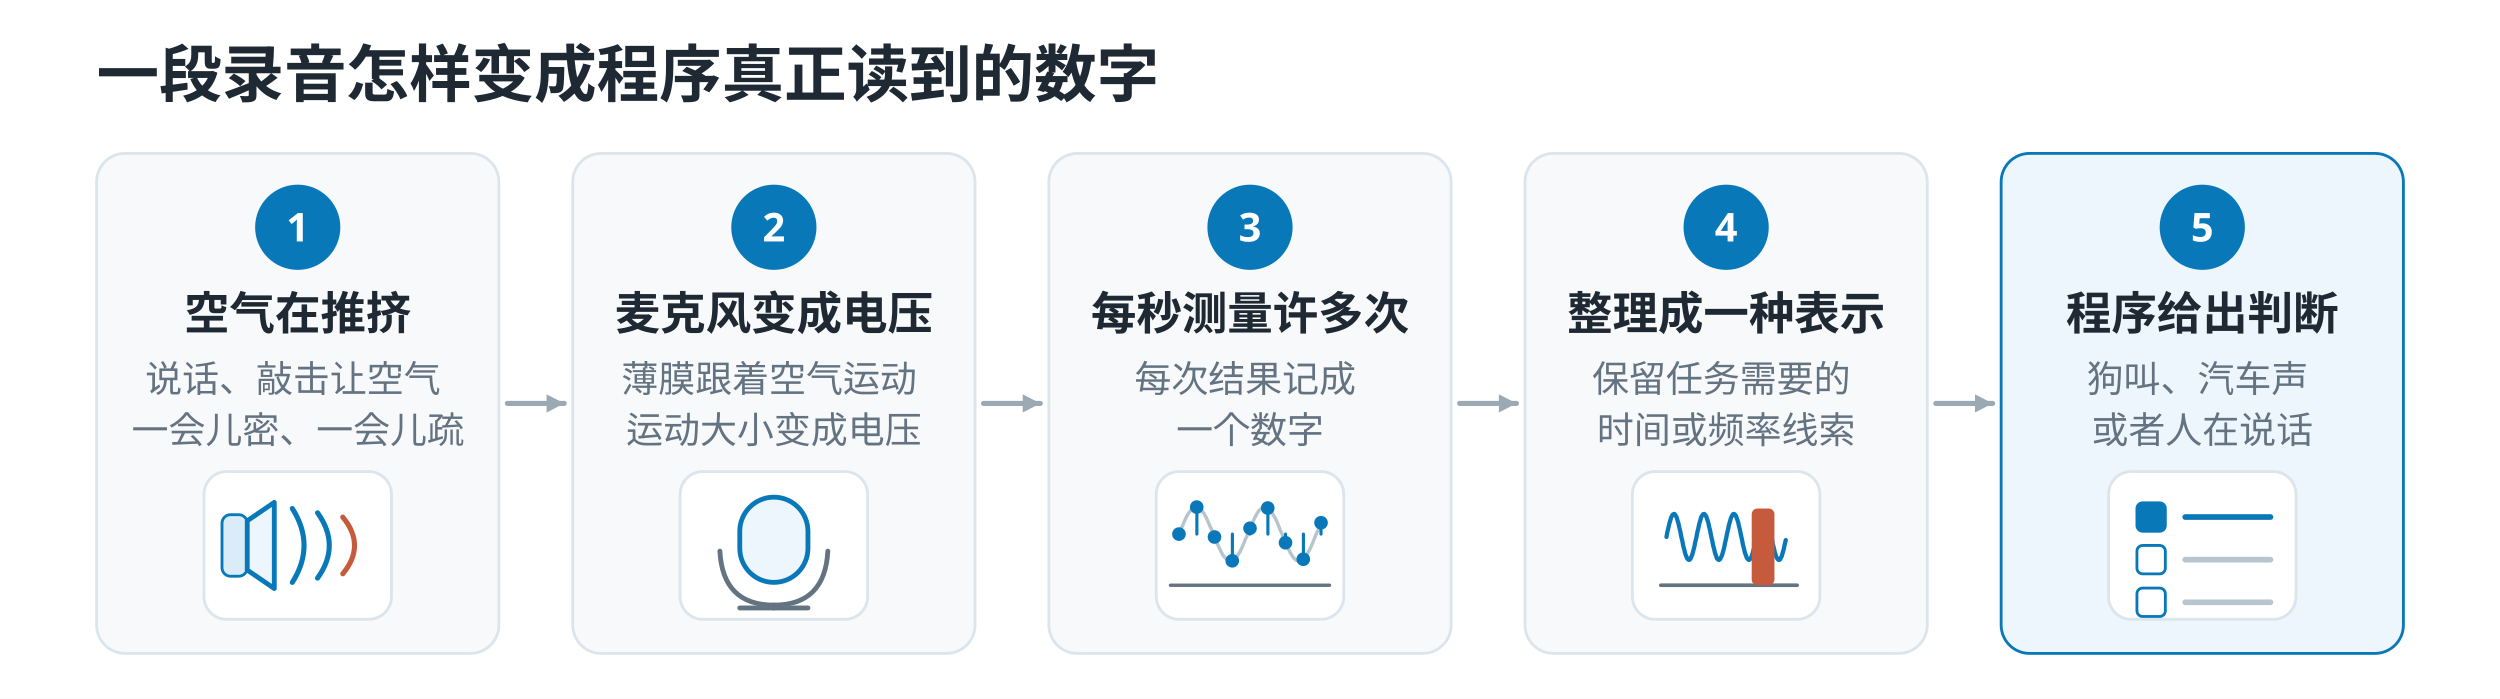
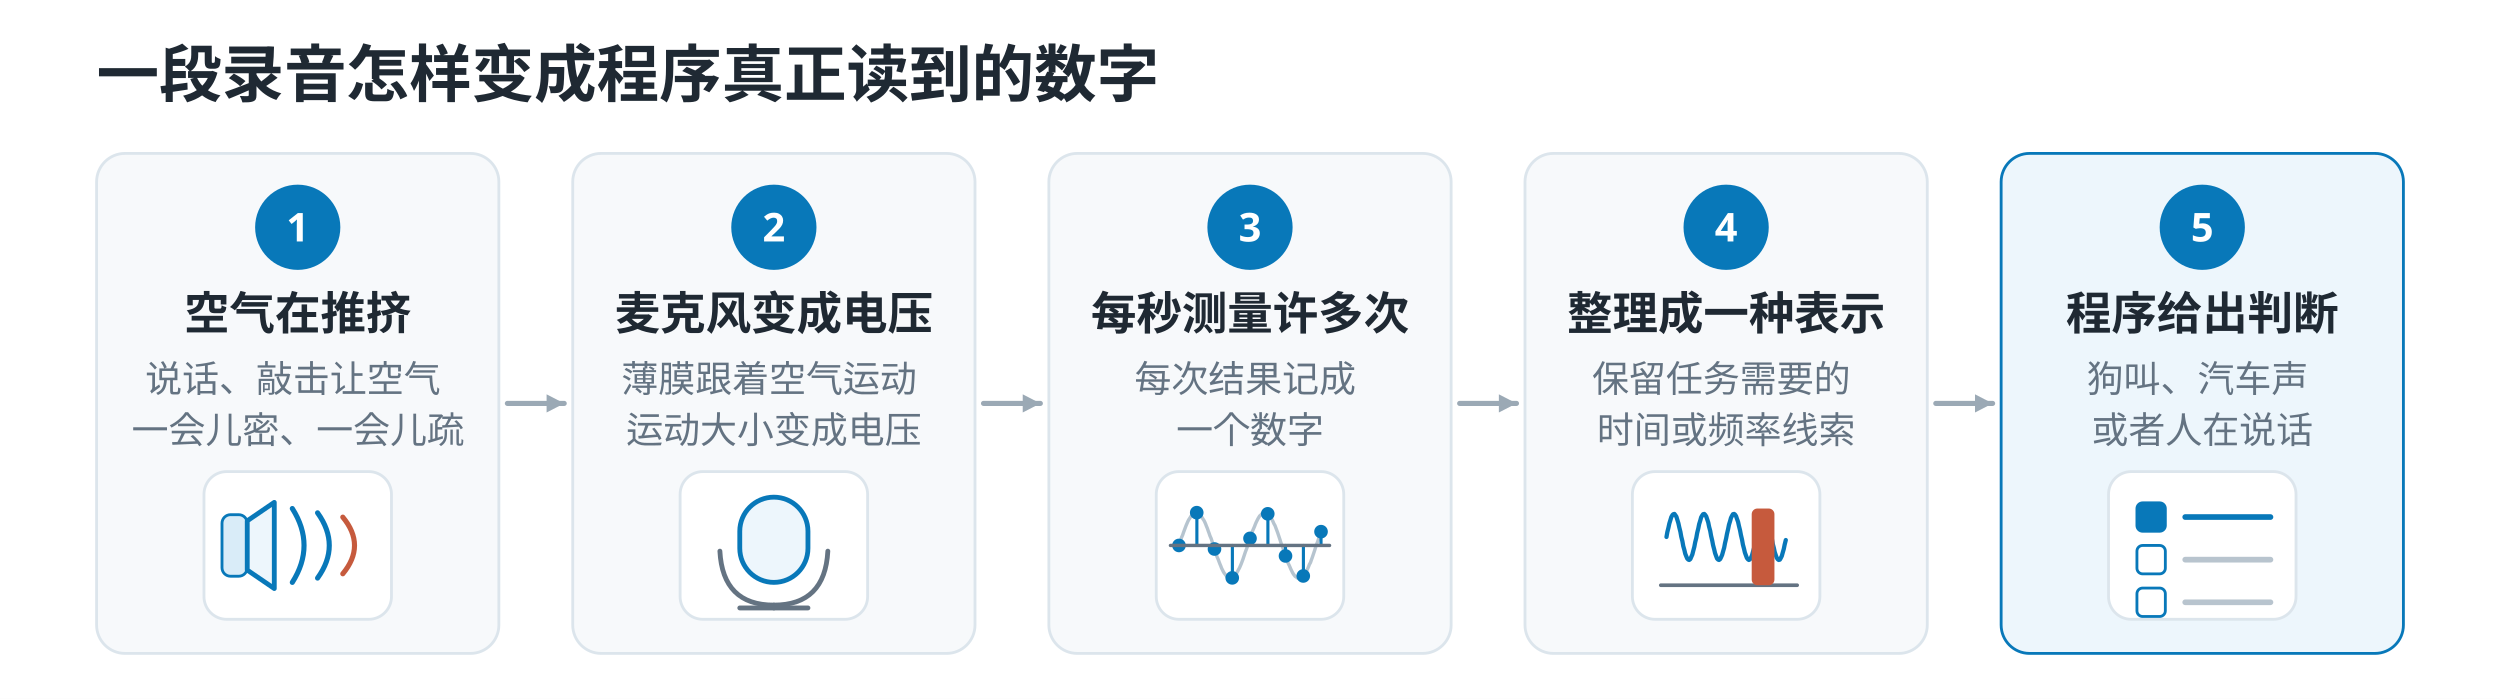
<svg xmlns="http://www.w3.org/2000/svg" viewBox="0 0 880 246" width="880" height="246" font-family="Microsoft YaHei, PingFang SC, Noto Sans SC, Hiragino Sans GB, sans-serif" fill="#1f2933" role="img" aria-label="录音从空气振动到程序判断的五个步骤">
  <rect width="880" height="246" fill="#ffffff" />
  <text x="34" y="34" font-size="22" font-weight="700" fill="#1f2933" text-anchor="start">一段录音怎样变成程序真正读到的数字</text>
  <rect x="34" y="54" width="141.6" height="176" rx="10" fill="#f7f9fb" stroke="#dce5ec" stroke-width="1" opacity="1" />
  <circle cx="104.8" cy="80" r="15" fill="#0878b9" stroke="none" stroke-width="1" />
  <text x="104.8" y="85" font-size="14" font-weight="700" fill="#fff" text-anchor="middle">1</text>
  <text x="104.8" y="116" font-size="16" font-weight="700" fill="#1f2933" text-anchor="middle">空气在推挤</text>
  <text x="104.8" y="138" font-size="13" font-weight="400" fill="#647382" text-anchor="middle">
    <tspan x="104.8" dy="0">说话、敲击让空气</tspan>
    <tspan x="104.8" dy="18">一会儿密、一会儿疏</tspan>
  </text>
  <rect x="71.8" y="166" width="66" height="52" rx="8" fill="#ffffff" stroke="#dce5ec" stroke-width="1" opacity="1" />
  <rect x="78.146" y="181.167" width="8.885" height="21.667" rx="3" fill="#d9ecf8" stroke="#0878b9" stroke-width="1" opacity="1" />
  <path d="M87.031 183.333 L96.55 176.833 L96.55 207.167 L87.031 200.667 Z" fill="#edf6fc" stroke="#0878b9" stroke-width="1.7" stroke-linecap="round" stroke-linejoin="round" />
  <path d="M102.896 179 Q111.146 192 102.896 205" fill="none" stroke="#0878b9" stroke-width="1.8" stroke-linecap="round" stroke-linejoin="round" />
  <path d="M111.781 180.517 Q120.031 192 111.781 203.483" fill="none" stroke="#0878b9" stroke-width="1.8" stroke-linecap="round" stroke-linejoin="round" />
  <path d="M120.665 182.033 Q128.915 192 120.665 201.967" fill="none" stroke="#c65a3d" stroke-width="1.8" stroke-linecap="round" stroke-linejoin="round" />
  <line x1="178.6" y1="142.0" x2="198.6" y2="142.0" stroke="#9ba9b5" stroke-width="1.8" stroke-linecap="round" />
  <polygon points="198.6,142 192.4,145.2 192.4,138.8" fill="#9ba9b5" />
  <rect x="201.6" y="54" width="141.6" height="176" rx="10" fill="#f7f9fb" stroke="#dce5ec" stroke-width="1" opacity="1" />
  <circle cx="272.4" cy="80" r="15" fill="#0878b9" stroke="none" stroke-width="1" />
  <text x="272.4" y="85" font-size="14" font-weight="700" fill="#fff" text-anchor="middle">2</text>
  <text x="272.4" y="116" font-size="16" font-weight="700" fill="#1f2933" text-anchor="middle">麦克风变成电压</text>
  <text x="272.4" y="138" font-size="13" font-weight="400" fill="#647382" text-anchor="middle">
    <tspan x="272.4" dy="0">薄膜跟着空气运动</tspan>
    <tspan x="272.4" dy="18">运动大小变成电压</tspan>
  </text>
  <rect x="239.4" y="166" width="66" height="52" rx="8" fill="#ffffff" stroke="#dce5ec" stroke-width="1" opacity="1" />
  <rect x="260.4" y="175" width="24" height="30" rx="12" fill="#edf6fc" stroke="#0878b9" stroke-width="1.7" opacity="1" />
  <path d="M253.4 194 Q254.4 213 272.4 213 Q290.4 213 291.4 194" fill="none" stroke="#647382" stroke-width="1.7" stroke-linecap="round" stroke-linejoin="round" />
  <line x1="272.4" y1="213.0" x2="272.4" y2="214.0" stroke="#647382" stroke-width="1.7" stroke-linecap="round" />
  <line x1="260.4" y1="214.0" x2="284.4" y2="214.0" stroke="#647382" stroke-width="1.7" stroke-linecap="round" />
  <line x1="346.2" y1="142.0" x2="366.2" y2="142.0" stroke="#9ba9b5" stroke-width="1.8" stroke-linecap="round" />
  <polygon points="366.2,142 360.0,145.2 360.0,138.8" fill="#9ba9b5" />
  <rect x="369.2" y="54" width="141.6" height="176" rx="10" fill="#f7f9fb" stroke="#dce5ec" stroke-width="1" opacity="1" />
  <circle cx="440" cy="80" r="15" fill="#0878b9" stroke="none" stroke-width="1" />
  <text x="440" y="85" font-size="14" font-weight="700" fill="#fff" text-anchor="middle">3</text>
  <text x="440" y="116" font-size="16" font-weight="700" fill="#1f2933" text-anchor="middle">每秒测量许多次</text>
  <text x="440" y="138" font-size="13" font-weight="400" fill="#647382" text-anchor="middle">
    <tspan x="440" dy="0">每次结果记成</tspan>
    <tspan x="440" dy="18">一个数字</tspan>
  </text>
  <rect x="407" y="166" width="66" height="52" rx="8" fill="#ffffff" stroke="#dce5ec" stroke-width="1" opacity="1" />
-   <polyline points="415.0,188.0 415.3,187.2 415.6,186.5 415.9,185.7 416.3,185.0 416.6,184.2 416.9,183.5 417.2,182.9 417.5,182.2 417.8,181.6 418.1,181.1 418.4,180.6 418.8,180.1 419.1,179.7 419.4,179.4 419.7,179.1 420.0,178.8 420.3,178.7 420.6,178.5 420.9,178.5 421.3,178.5 421.6,178.6 421.9,178.7 422.2,178.9 422.5,179.2 422.8,179.5 423.1,179.8 423.4,180.3 423.8,180.7 424.1,181.3 424.4,181.8 424.7,182.4 425.0,183.1 425.3,183.8 425.6,184.5 425.9,185.2 426.3,186.0 426.6,186.7 426.9,187.5 427.2,188.3 427.5,189.0 427.8,189.8 428.1,190.5 428.4,191.3 428.8,192.0 429.1,192.7 429.4,193.3 429.7,194.0 430.0,194.5 430.3,195.1 430.6,195.6 430.9,196.0 431.3,196.4 431.6,196.7 431.9,197.0 432.2,197.2 432.5,197.4 432.8,197.5 433.1,197.5 433.4,197.5 433.8,197.4 434.1,197.2 434.4,197.0 434.7,196.7 435.0,196.4 435.3,196.0 435.6,195.6 435.9,195.1 436.3,194.5 436.6,194.0 436.9,193.3 437.2,192.7 437.5,192.0 437.8,191.3 438.1,190.5 438.4,189.8 438.8,189.0 439.1,188.3 439.4,187.5 439.7,186.7 440.0,186.0 440.3,185.2 440.6,184.5 440.9,183.8 441.3,183.1 441.6,182.4 441.9,181.8 442.2,181.3 442.5,180.7 442.8,180.3 443.1,179.8 443.4,179.5 443.8,179.2 444.1,178.9 444.4,178.7 444.7,178.6 445.0,178.5 445.3,178.5 445.6,178.5 445.9,178.7 446.3,178.8 446.6,179.1 446.9,179.4 447.2,179.7 447.5,180.1 447.8,180.6 448.1,181.1 448.4,181.6 448.8,182.2 449.1,182.9 449.4,183.5 449.7,184.2 450.0,185.0 450.3,185.7 450.6,186.5 450.9,187.2 451.3,188.0 451.6,188.8 451.9,189.5 452.2,190.3 452.5,191.0 452.8,191.8 453.1,192.5 453.4,193.1 453.8,193.8 454.1,194.4 454.4,194.9 454.7,195.4 455.0,195.9 455.3,196.3 455.6,196.6 455.9,196.9 456.3,197.2 456.6,197.3 456.9,197.5 457.2,197.5 457.5,197.5 457.8,197.4 458.1,197.3 458.4,197.1 458.8,196.8 459.1,196.5 459.4,196.2 459.7,195.7 460.0,195.3 460.3,194.7 460.6,194.2 460.9,193.6 461.3,192.9 461.6,192.2 461.9,191.5 462.2,190.8 462.5,190.0 462.8,189.3 463.1,188.5 463.4,187.7 463.8,187.0 464.1,186.2 464.4,185.5 464.7,184.7 465.0,184.0" fill="none" stroke="#b6c4cf" stroke-width="1.2" stroke-linejoin="round" stroke-linecap="round" />
-   <line x1="415.0" y1="188.0" x2="415.0" y2="188.0" stroke="#0878b9" stroke-width="1.1" stroke-linecap="round" />
-   <circle cx="415" cy="188" r="2.4" fill="#0878b9" stroke="none" stroke-width="1" />
-   <line x1="421.3" y1="188.0" x2="421.3" y2="178.5" stroke="#0878b9" stroke-width="1.1" stroke-linecap="round" />
-   <circle cx="421.25" cy="178.494" r="2.4" fill="#0878b9" stroke="none" stroke-width="1" />
-   <line x1="427.5" y1="188.0" x2="427.5" y2="189.0" stroke="#0878b9" stroke-width="1.1" stroke-linecap="round" />
-   <circle cx="427.5" cy="189.03" r="2.4" fill="#0878b9" stroke="none" stroke-width="1" />
-   <line x1="433.8" y1="188.0" x2="433.8" y2="197.4" stroke="#0878b9" stroke-width="1.1" stroke-linecap="round" />
-   <circle cx="433.75" cy="197.394" r="2.4" fill="#0878b9" stroke="none" stroke-width="1" />
-   <line x1="440.0" y1="188.0" x2="440.0" y2="186.0" stroke="#0878b9" stroke-width="1.1" stroke-linecap="round" />
-   <circle cx="440" cy="185.952" r="2.4" fill="#0878b9" stroke="none" stroke-width="1" />
-   <line x1="446.3" y1="188.0" x2="446.3" y2="178.8" stroke="#0878b9" stroke-width="1.1" stroke-linecap="round" />
-   <circle cx="446.25" cy="178.827" r="2.4" fill="#0878b9" stroke="none" stroke-width="1" />
-   <line x1="452.5" y1="188.0" x2="452.5" y2="191.0" stroke="#0878b9" stroke-width="1.1" stroke-linecap="round" />
-   <circle cx="452.5" cy="191.042" r="2.4" fill="#0878b9" stroke="none" stroke-width="1" />
-   <line x1="458.8" y1="188.0" x2="458.8" y2="196.8" stroke="#0878b9" stroke-width="1.1" stroke-linecap="round" />
-   <circle cx="458.75" cy="196.843" r="2.4" fill="#0878b9" stroke="none" stroke-width="1" />
-   <line x1="465.0" y1="188.0" x2="465.0" y2="184.0" stroke="#0878b9" stroke-width="1.1" stroke-linecap="round" />
-   <circle cx="465" cy="184" r="2.4" fill="#0878b9" stroke="none" stroke-width="1" />
-   <line x1="412.0" y1="206.0" x2="468.0" y2="206.0" stroke="#647382" stroke-width="1.2" stroke-linecap="round" />
+   <polyline points="415.0,192.0 415.3,191.1 415.6,190.1 415.9,189.2 416.3,188.3 416.6,187.4 416.9,186.6 417.2,185.8 417.5,185.0 417.8,184.3 418.1,183.6 418.4,183.0 418.8,182.4 419.1,181.9 419.4,181.5 419.7,181.1 420.0,180.9 420.3,180.6 420.6,180.5 420.9,180.4 421.3,180.5 421.6,180.5 421.9,180.7 422.2,180.9 422.5,181.3 422.8,181.6 423.1,182.1 423.4,182.6 423.8,183.2 424.1,183.8 424.4,184.5 424.7,185.3 425.0,186.0 425.3,186.9 425.6,187.7 425.9,188.6 426.3,189.5 426.6,190.4 426.9,191.4 427.2,192.3 427.5,193.3 427.8,194.2 428.1,195.1 428.4,196.0 428.8,196.9 429.1,197.7 429.4,198.5 429.7,199.2 430.0,200.0 430.3,200.6 430.6,201.2 430.9,201.7 431.3,202.2 431.6,202.6 431.9,203.0 432.2,203.2 432.5,203.4 432.8,203.5 433.1,203.6 433.4,203.5 433.8,203.4 434.1,203.2 434.4,203.0 434.7,202.6 435.0,202.2 435.3,201.7 435.6,201.2 435.9,200.6 436.3,199.9 436.6,199.2 436.9,198.5 437.2,197.7 437.5,196.9 437.8,196.0 438.1,195.1 438.4,194.2 438.8,193.2 439.1,192.3 439.4,191.4 439.7,190.4 440.0,189.5 440.3,188.6 440.6,187.7 440.9,186.9 441.3,186.0 441.6,185.3 441.9,184.5 442.2,183.8 442.5,183.2 442.8,182.6 443.1,182.1 443.4,181.6 443.8,181.3 444.1,180.9 444.4,180.7 444.7,180.5 445.0,180.5 445.3,180.4 445.6,180.5 445.9,180.6 446.3,180.9 446.6,181.1 446.9,181.5 447.2,181.9 447.5,182.4 447.8,183.0 448.1,183.6 448.4,184.3 448.8,185.0 449.1,185.8 449.4,186.6 449.7,187.4 450.0,188.3 450.3,189.2 450.6,190.1 450.9,191.1 451.3,192.0 451.6,192.9 451.9,193.9 452.2,194.8 452.5,195.7 452.8,196.6 453.1,197.4 453.4,198.2 453.8,199.0 454.1,199.7 454.4,200.4 454.7,201.0 455.0,201.6 455.3,202.1 455.6,202.5 455.9,202.9 456.3,203.1 456.6,203.4 456.9,203.5 457.2,203.6 457.5,203.5 457.8,203.5 458.1,203.3 458.4,203.0 458.8,202.7 459.1,202.4 459.4,201.9 459.7,201.4 460.0,200.8 460.3,200.2 460.6,199.5 460.9,198.7 461.3,198.0 461.6,197.1 461.9,196.3 462.2,195.4 462.5,194.5 462.8,193.6 463.1,192.6 463.4,191.7 463.8,190.7 464.1,189.8 464.4,188.9 464.7,188.0 465.0,187.1" fill="none" stroke="#b6c4cf" stroke-width="1.2" stroke-linejoin="round" stroke-linecap="round" />
+   <line x1="415.0" y1="192.0" x2="415.0" y2="192.0" stroke="#0878b9" stroke-width="1.1" stroke-linecap="round" />
+   <circle cx="415" cy="192" r="2.4" fill="#0878b9" stroke="none" stroke-width="1" />
+   <line x1="421.3" y1="192.0" x2="421.3" y2="180.5" stroke="#0878b9" stroke-width="1.1" stroke-linecap="round" />
+   <circle cx="421.25" cy="180.457" r="2.4" fill="#0878b9" stroke="none" stroke-width="1" />
+   <line x1="427.5" y1="192.0" x2="427.5" y2="193.3" stroke="#0878b9" stroke-width="1.1" stroke-linecap="round" />
+   <circle cx="427.5" cy="193.251" r="2.4" fill="#0878b9" stroke="none" stroke-width="1" />
+   <line x1="433.8" y1="192.0" x2="433.8" y2="203.4" stroke="#0878b9" stroke-width="1.1" stroke-linecap="round" />
+   <circle cx="433.75" cy="203.407" r="2.4" fill="#0878b9" stroke="none" stroke-width="1" />
+   <line x1="440.0" y1="192.0" x2="440.0" y2="189.5" stroke="#0878b9" stroke-width="1.1" stroke-linecap="round" />
+   <circle cx="440" cy="189.513" r="2.4" fill="#0878b9" stroke="none" stroke-width="1" />
+   <line x1="446.3" y1="192.0" x2="446.3" y2="180.9" stroke="#0878b9" stroke-width="1.1" stroke-linecap="round" />
+   <circle cx="446.25" cy="180.862" r="2.4" fill="#0878b9" stroke="none" stroke-width="1" />
+   <line x1="452.5" y1="192.0" x2="452.5" y2="195.7" stroke="#0878b9" stroke-width="1.1" stroke-linecap="round" />
+   <circle cx="452.5" cy="195.694" r="2.4" fill="#0878b9" stroke="none" stroke-width="1" />
+   <line x1="458.8" y1="192.0" x2="458.8" y2="202.7" stroke="#0878b9" stroke-width="1.1" stroke-linecap="round" />
+   <circle cx="458.75" cy="202.738" r="2.4" fill="#0878b9" stroke="none" stroke-width="1" />
+   <line x1="465.0" y1="192.0" x2="465.0" y2="187.1" stroke="#0878b9" stroke-width="1.1" stroke-linecap="round" />
+   <circle cx="465" cy="187.143" r="2.4" fill="#0878b9" stroke="none" stroke-width="1" />
+   <line x1="412.0" y1="192.0" x2="468.0" y2="192.0" stroke="#647382" stroke-width="1.2" stroke-linecap="round" />
  <line x1="513.8" y1="142.0" x2="533.8" y2="142.0" stroke="#9ba9b5" stroke-width="1.8" stroke-linecap="round" />
  <polygon points="533.8,142 527.6,145.2 527.6,138.8" fill="#9ba9b5" />
  <rect x="536.8" y="54" width="141.6" height="176" rx="10" fill="#f7f9fb" stroke="#dce5ec" stroke-width="1" opacity="1" />
  <circle cx="607.6" cy="80" r="15" fill="#0878b9" stroke="none" stroke-width="1" />
  <text x="607.6" y="85" font-size="14" font-weight="700" fill="#fff" text-anchor="middle">4</text>
  <text x="607.6" y="116" font-size="16" font-weight="700" fill="#1f2933" text-anchor="middle">整理成一种表示</text>
  <text x="607.6" y="138" font-size="13" font-weight="400" fill="#647382" text-anchor="middle">
    <tspan x="607.6" dy="0">保留任务需要的</tspan>
    <tspan x="607.6" dy="18">时间或频率线索</tspan>
  </text>
  <rect x="574.6" y="166" width="66" height="52" rx="8" fill="#ffffff" stroke="#dce5ec" stroke-width="1" opacity="1" />
  <line x1="584.6" y1="206.0" x2="632.6" y2="206.0" stroke="#647382" stroke-width="1.3" stroke-linecap="round" />
  <polyline points="586.6,189.0 586.9,187.3 587.3,185.7 587.6,184.3 588.0,183.0 588.3,182.0 588.7,181.3 589.0,181.0 589.4,180.9 589.7,181.3 590.1,181.9 590.4,182.9 590.8,184.2 591.1,185.6 591.5,187.2 591.8,188.9 592.2,190.5 592.5,192.2 592.9,193.6 593.2,194.9 593.6,195.9 593.9,196.6 594.3,197.0 594.6,197.1 595.0,196.8 595.3,196.1 595.7,195.2 596.0,194.0 596.4,192.5 596.7,190.9 597.1,189.3 597.4,187.6 597.8,186.0 598.1,184.5 598.5,183.2 598.8,182.1 599.2,181.4 599.5,181.0 599.9,180.9 600.2,181.2 600.6,181.8 600.9,182.7 601.3,183.9 601.6,185.4 602.0,186.9 602.3,188.6 602.7,190.3 603.0,191.9 603.4,193.4 603.7,194.7 604.1,195.8 604.4,196.6 604.8,197.0 605.1,197.1 605.5,196.8 605.8,196.2 606.2,195.3 606.5,194.2 606.9,192.8 607.2,191.2 607.6,189.5 607.9,187.9 608.3,186.2 608.6,184.7 609.0,183.4 609.3,182.3 609.7,181.5 610.0,181.0 610.4,180.9 610.7,181.1 611.1,181.7 611.4,182.6 611.8,183.7 612.1,185.1 612.5,186.7 612.8,188.3 613.2,190.0 613.5,191.7 613.9,193.2 614.2,194.5 614.6,195.6 614.9,196.4 615.3,196.9 615.6,197.1 616.0,196.9 616.3,196.4 616.7,195.5 617.0,194.4 617.4,193.0 617.7,191.5 618.1,189.8 618.4,188.1 618.8,186.5 619.1,184.9 619.5,183.6 619.8,182.4 620.2,181.6 620.5,181.1 620.9,180.9 621.2,181.1 621.6,181.6 621.9,182.4 622.3,183.5 622.6,184.9 623.0,186.4 623.3,188.1 623.7,189.7 624.0,191.4 624.4,192.9 624.7,194.3 625.1,195.5 625.4,196.3 625.8,196.9 626.1,197.1 626.5,197.0 626.8,196.5 627.2,195.7 627.5,194.6 627.9,193.2 628.2,191.7 628.6,190.1" fill="none" stroke="#0878b9" stroke-width="1.5" stroke-linejoin="round" stroke-linecap="round" />
  <rect x="616.6" y="179" width="8" height="27" rx="2" fill="#c65a3d" stroke="none" stroke-width="1" opacity="1" />
  <line x1="681.4" y1="142.0" x2="701.4" y2="142.0" stroke="#9ba9b5" stroke-width="1.8" stroke-linecap="round" />
  <polygon points="701.4,142 695.2,145.2 695.2,138.8" fill="#9ba9b5" />
  <rect x="704.4" y="54" width="141.6" height="176" rx="10" fill="#edf6fc" stroke="#0878b9" stroke-width="1" opacity="1" />
  <circle cx="775.2" cy="80" r="15" fill="#0878b9" stroke="none" stroke-width="1" />
  <text x="775.2" y="85" font-size="14" font-weight="700" fill="#fff" text-anchor="middle">5</text>
  <text x="775.2" y="116" font-size="16" font-weight="700" fill="#1f2933" text-anchor="middle">程序给出判断</text>
  <text x="775.2" y="138" font-size="13" font-weight="400" fill="#647382" text-anchor="middle">
    <tspan x="775.2" dy="0">狗叫、汽车声</tspan>
    <tspan x="775.2" dy="18">或者人在说话</tspan>
  </text>
  <rect x="742.2" y="166" width="66" height="52" rx="8" fill="#ffffff" stroke="#dce5ec" stroke-width="1" opacity="1" />
  <rect x="752.2" y="177" width="10" height="10" rx="2" fill="#0878b9" stroke="#0878b9" stroke-width="1" opacity="1" />
  <line x1="769.2" y1="182.0" x2="799.2" y2="182.0" stroke="#0878b9" stroke-width="2" stroke-linecap="round" />
  <rect x="752.2" y="192" width="10" height="10" rx="2" fill="#ffffff" stroke="#0878b9" stroke-width="1" opacity="1" />
  <line x1="769.2" y1="197.0" x2="799.2" y2="197.0" stroke="#b8c4ce" stroke-width="2" stroke-linecap="round" />
  <rect x="752.2" y="207" width="10" height="10" rx="2" fill="#ffffff" stroke="#0878b9" stroke-width="1" opacity="1" />
  <line x1="769.2" y1="212.0" x2="799.2" y2="212.0" stroke="#b8c4ce" stroke-width="2" stroke-linecap="round" />
</svg>
